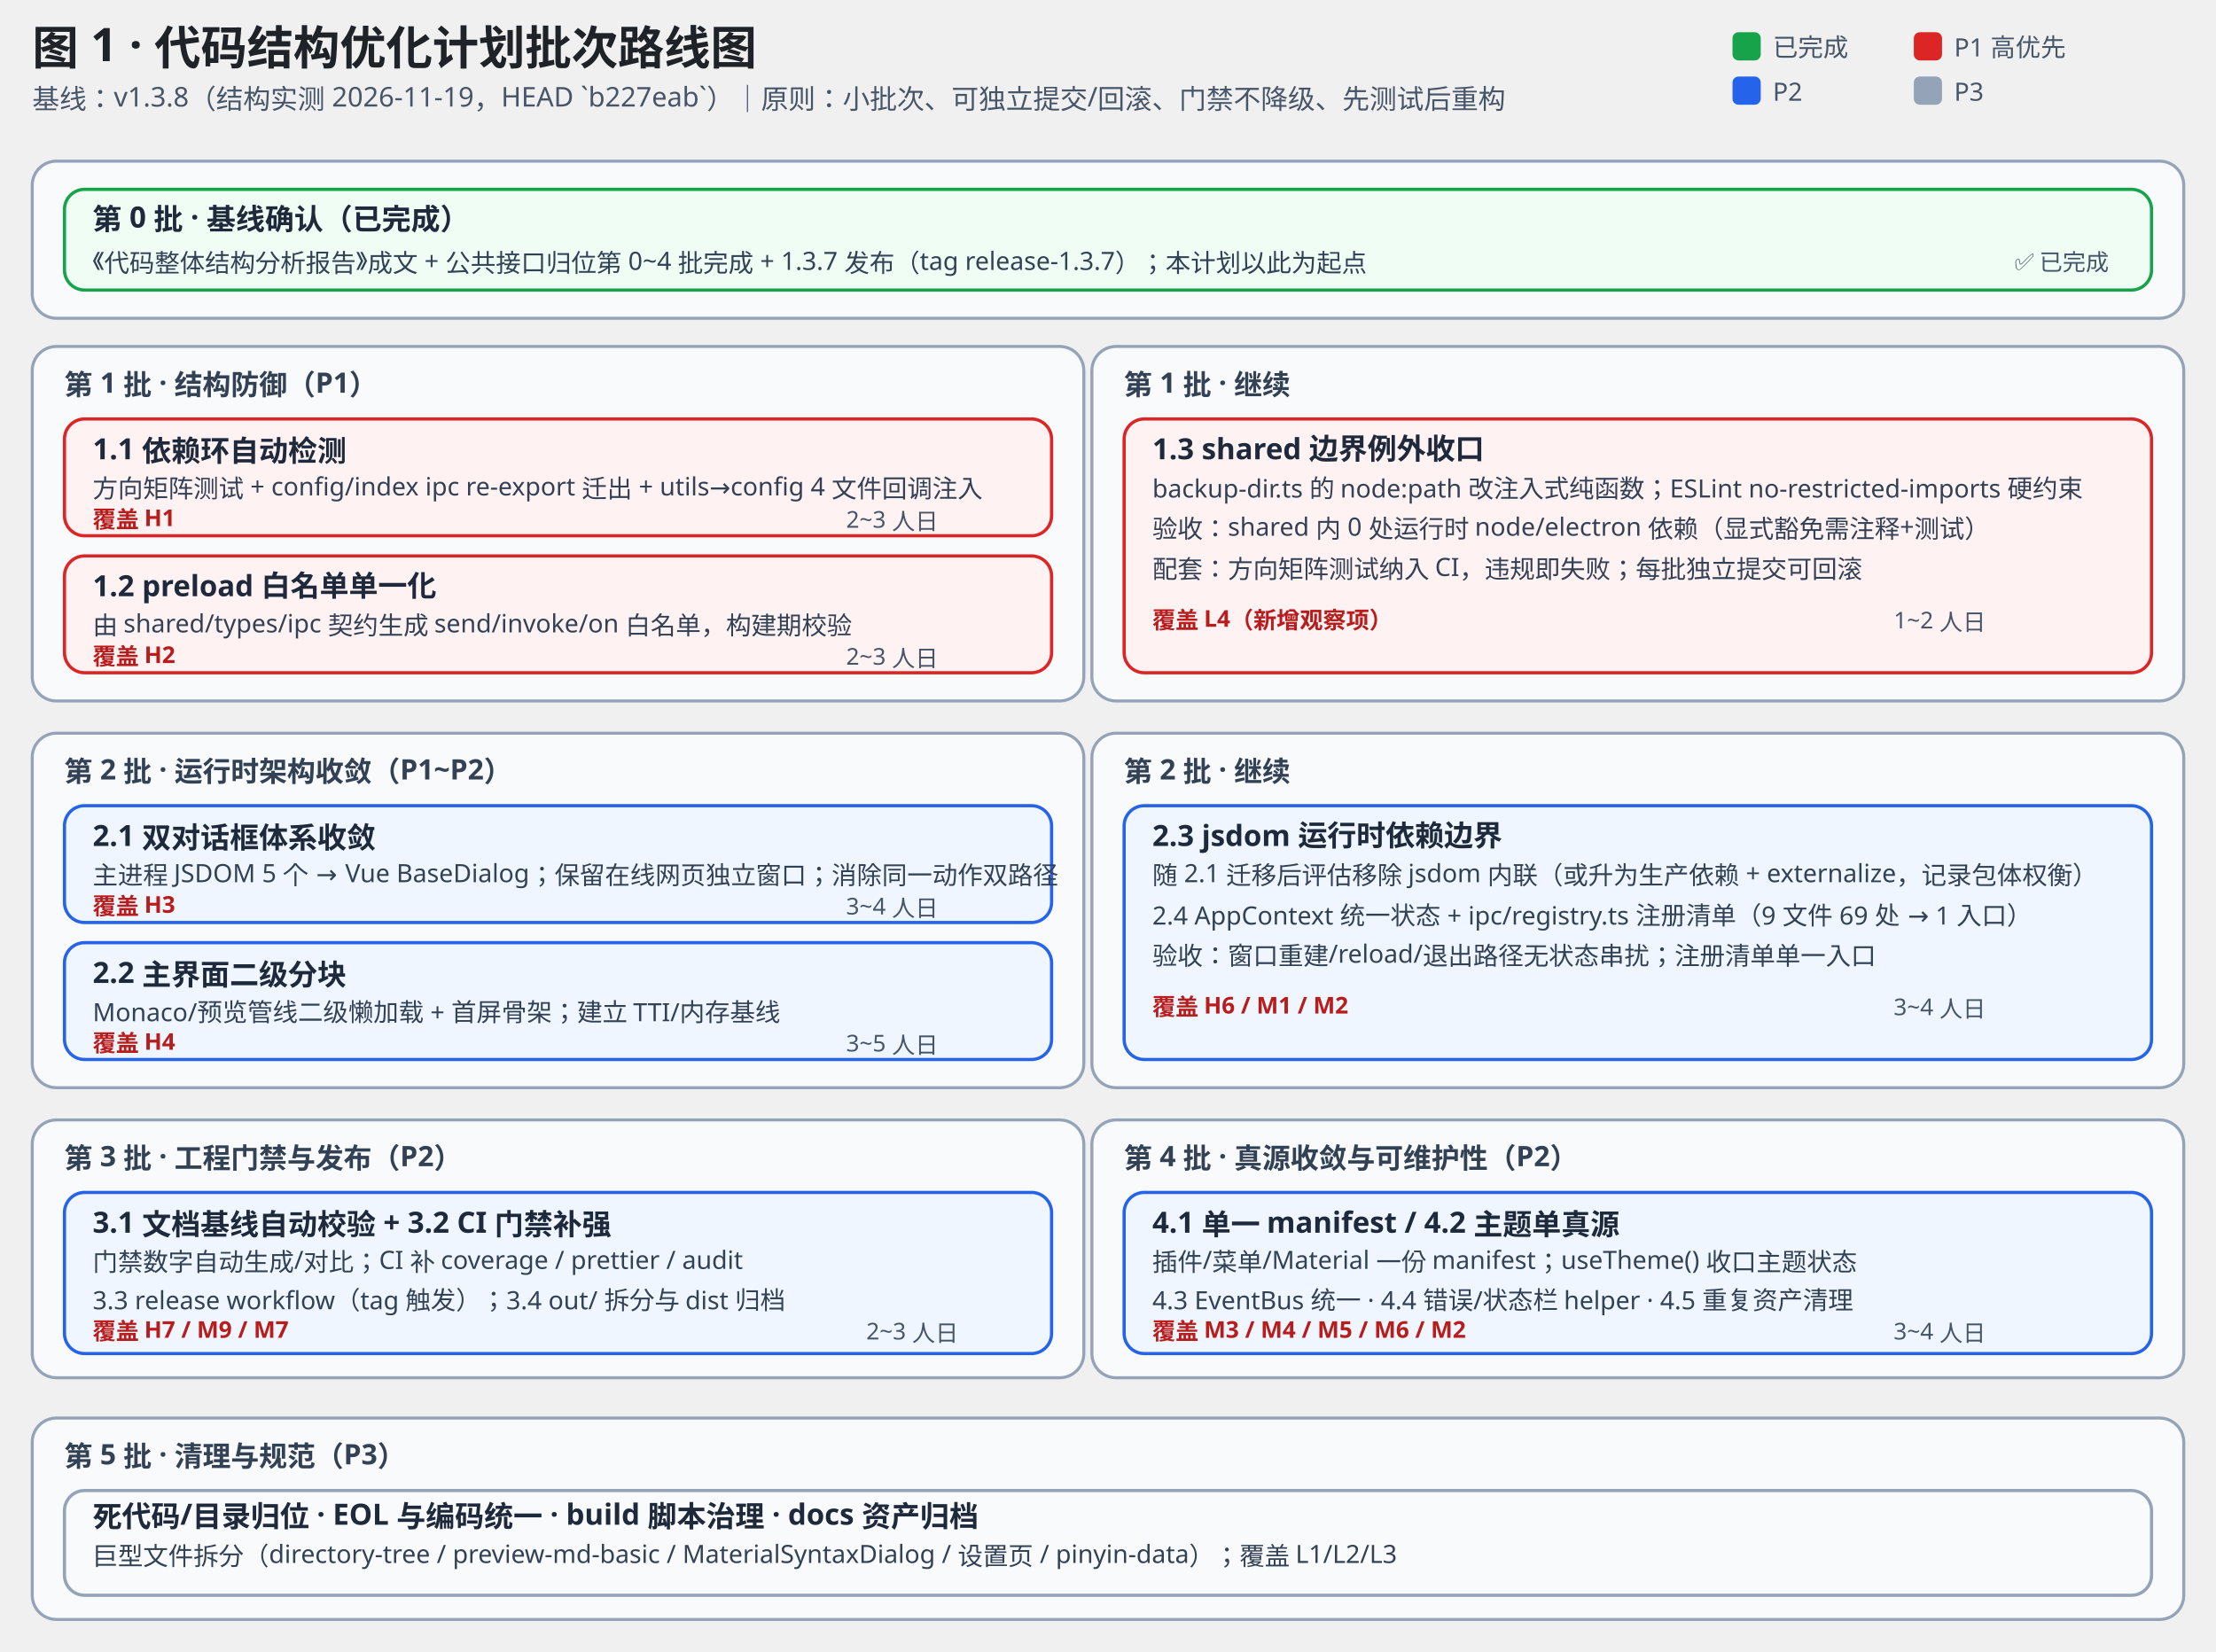
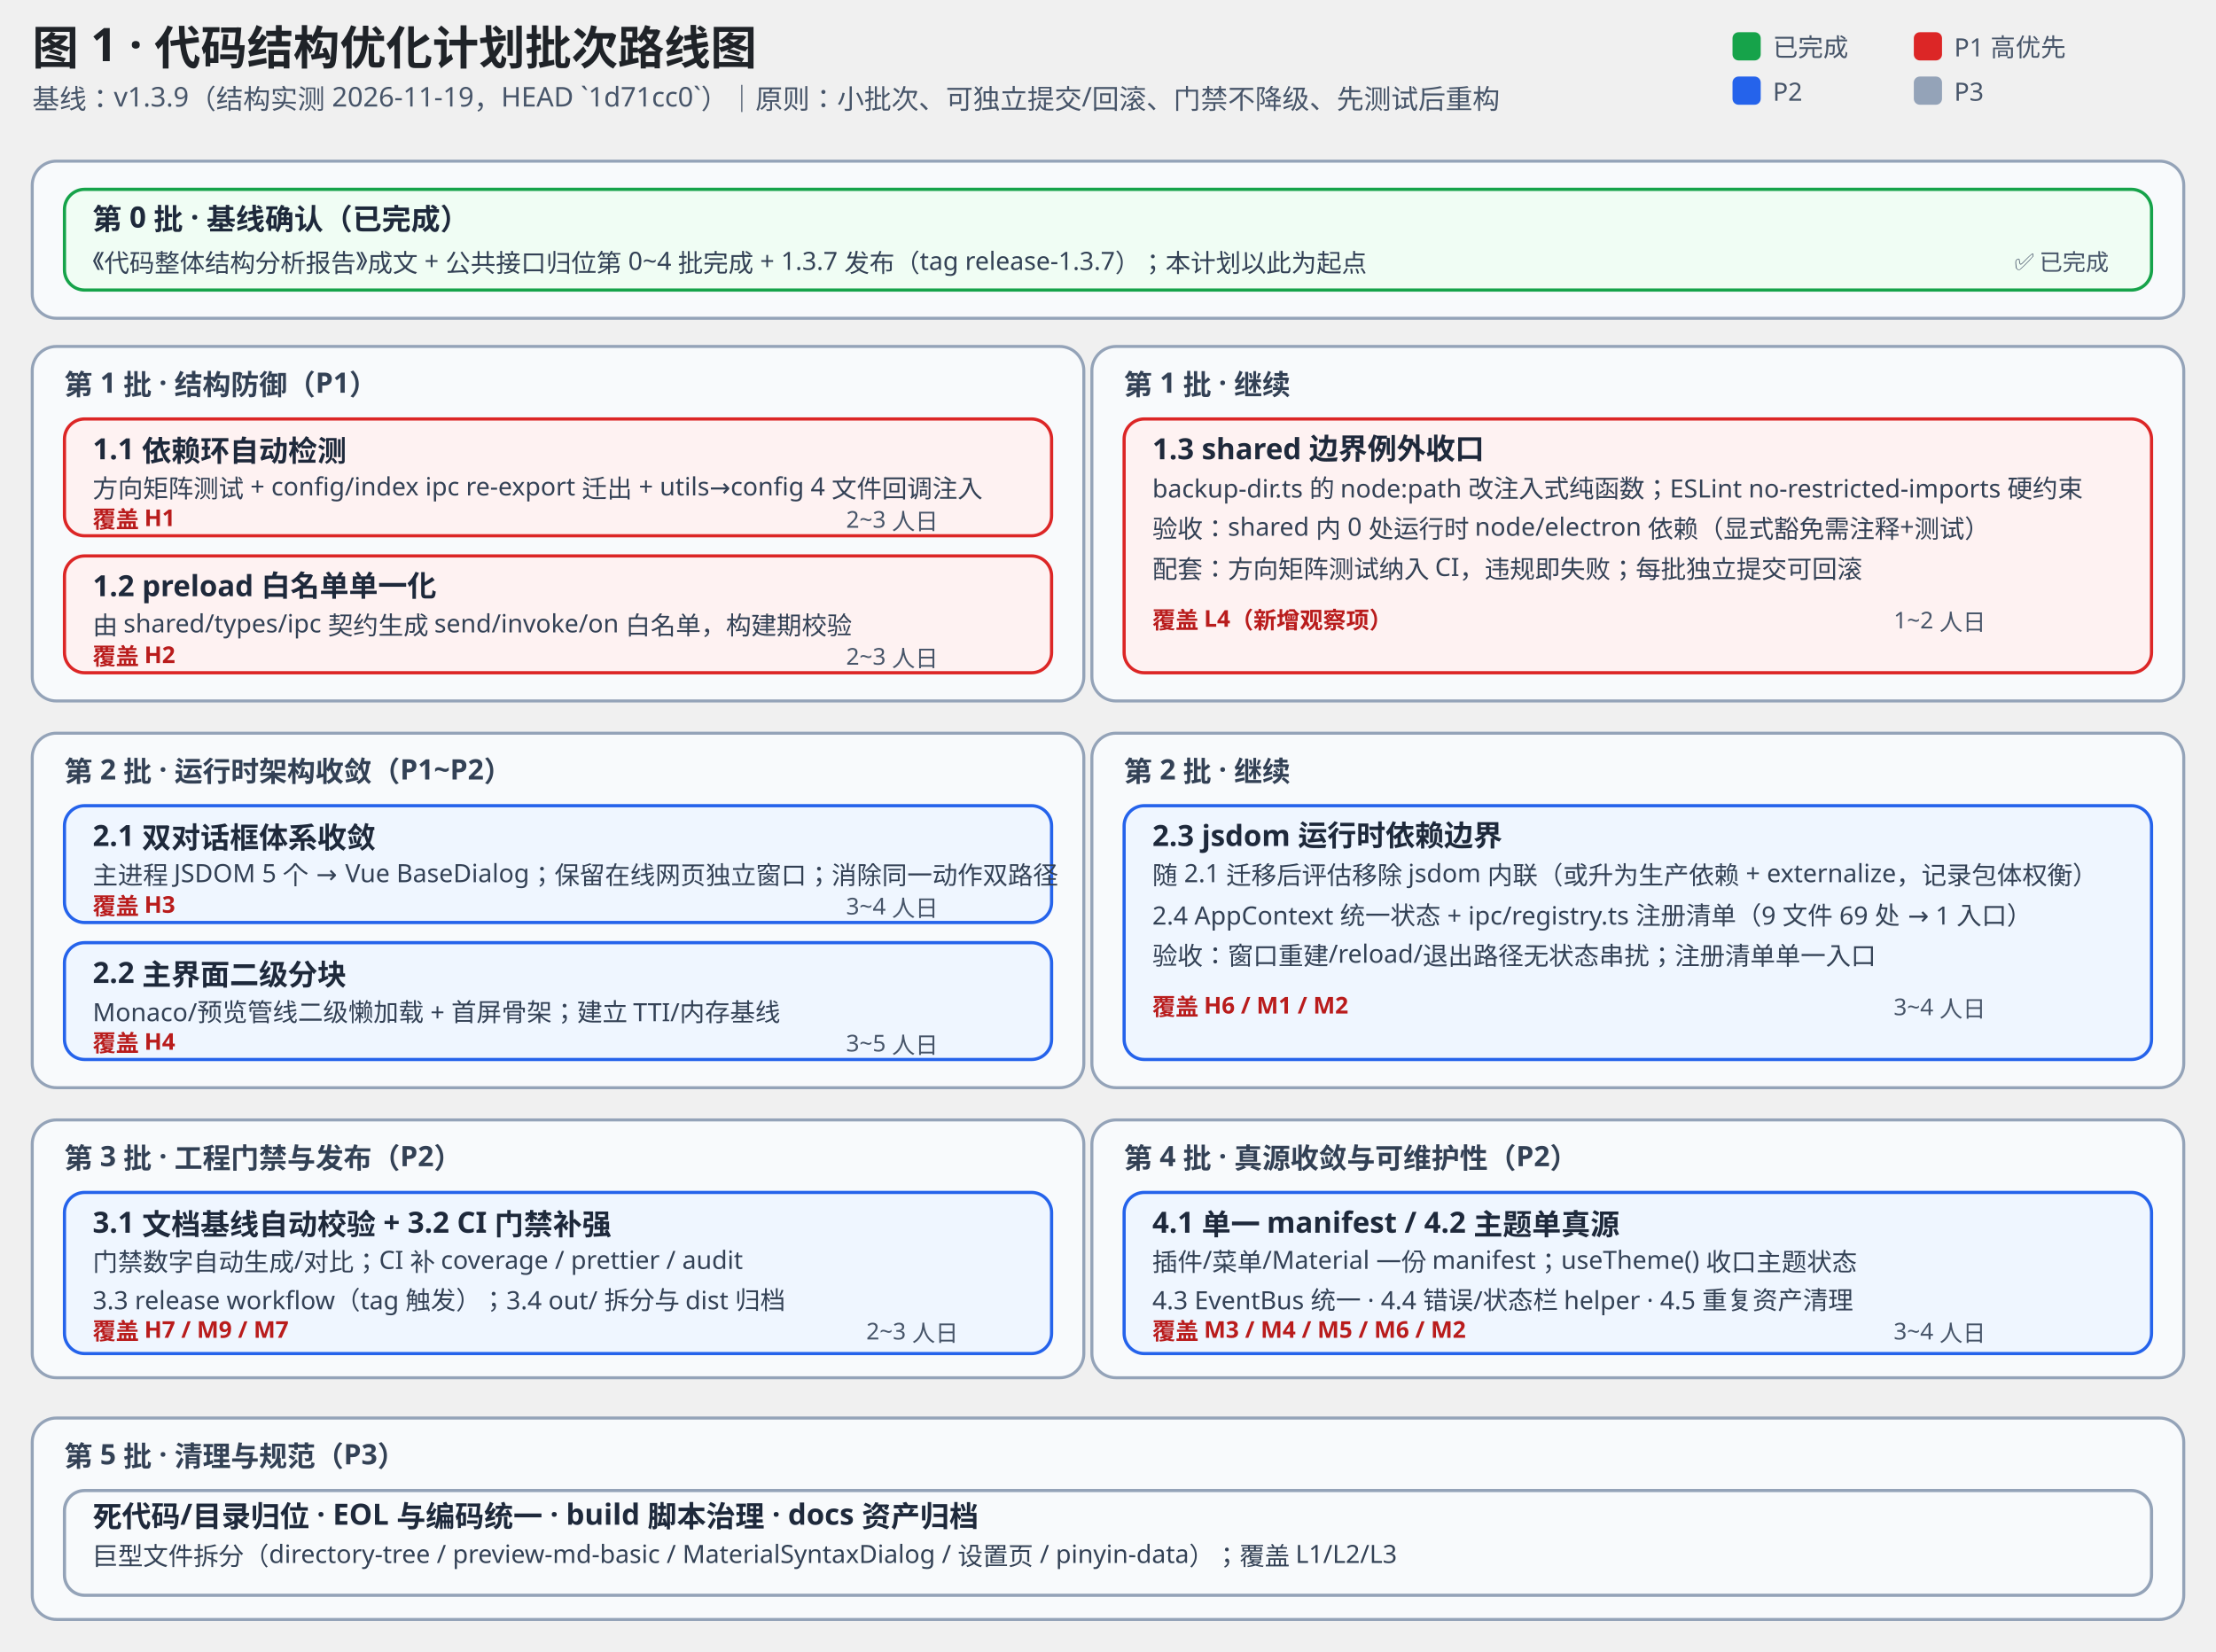
<svg xmlns="http://www.w3.org/2000/svg" viewBox="0 0 1100 820" width="1100" height="820" role="img" aria-label="代码结构优化计划批次路线图">
  <defs>
    <marker id="so-ar" viewBox="0 0 10 10" refX="9" refY="5" markerWidth="8" markerHeight="8" orient="auto-start-reverse">
      <path d="M 0 0 L 10 5 L 0 10 z" fill="#475569" />
    </marker>
    <marker id="so-arg" viewBox="0 0 10 10" refX="9" refY="5" markerWidth="8" markerHeight="8" orient="auto-start-reverse">
      <path d="M 0 0 L 10 5 L 0 10 z" fill="#16a34a" />
    </marker>
    <style>
      text { font-family: "Segoe UI", "Microsoft YaHei", sans-serif; fill: #1f2328; }
      .title { font-size: 23px; font-weight: 700; }
      .sub { font-size: 13.5px; fill: #475569; }
      .legend { font-size: 12.5px; fill: #475569; }
      .lane { fill: #f8fafc; stroke: #94a3b8; stroke-width: 1.5; rx: 12; }
      .lanelbl { font-size: 14px; font-weight: 700; fill: #334155; }
      .batch { fill: #ffffff; stroke: #cbd5e1; stroke-width: 1.4; rx: 10; }
      .p1 { fill: #fef2f2; stroke: #dc2626; stroke-width: 1.6; rx: 10; }
      .p2 { fill: #eff6ff; stroke: #2563eb; stroke-width: 1.6; rx: 10; }
      .p3 { fill: #f8fafc; stroke: #94a3b8; stroke-width: 1.6; rx: 10; }
      .done { fill: #f0fdf4; stroke: #16a34a; stroke-width: 1.6; rx: 10; }
      .btitle { font-size: 14.5px; font-weight: 700; fill: #1e293b; }
      .bdesc { font-size: 12.5px; fill: #334155; }
      .risk { font-size: 11.5px; fill: #b91c1c; font-weight: 600; }
      .eff { font-size: 11.5px; fill: #475569; }
      .flow { stroke: #64748b; stroke-width: 2; fill: none; }
      .flowg { stroke: #16a34a; stroke-width: 2; fill: none; }
    </style>
  </defs>
  <text x="16" y="32" class="title">图 1 · 代码结构优化计划批次路线图</text>
-   <text x="16" y="54" class="sub">基线：v1.3.8（结构实测 2026-11-19，HEAD `b227eab`）｜原则：小批次、可独立提交/回滚、门禁不降级、先测试后重构</text>
+   <text x="16" y="54" class="sub">基线：v1.3.9（结构实测 2026-11-19，HEAD `1d71cc0`）｜原则：小批次、可独立提交/回滚、门禁不降级、先测试后重构</text>
  <rect x="860" y="16" width="14" height="14" rx="3" fill="#16a34a" />
  <text x="880" y="28" class="legend">已完成</text>
  <rect x="950" y="16" width="14" height="14" rx="3" fill="#dc2626" />
  <text x="970" y="28" class="legend">P1 高优先</text>
  <rect x="860" y="38" width="14" height="14" rx="3" fill="#2563eb" />
  <text x="880" y="50" class="legend">P2</text>
  <rect x="950" y="38" width="14" height="14" rx="3" fill="#94a3b8" />
  <text x="970" y="50" class="legend">P3</text>
  <rect x="16" y="80" width="1068" height="78" class="lane" />
  <rect x="32" y="94" width="1036" height="50" class="done" />
  <text x="46" y="114" class="btitle">第 0 批 · 基线确认（已完成）</text>
  <text x="46" y="134" class="bdesc">《代码整体结构分析报告》成文 + 公共接口归位第 0~4 批完成 + 1.3.7 发布（tag release-1.3.7）；本计划以此为起点</text>
  <text x="1000" y="134" class="eff">✅ 已完成</text>
  <rect x="16" y="172" width="522" height="176" class="lane" />
  <text x="32" y="196" class="lanelbl">第 1 批 · 结构防御（P1）</text>
  <rect x="32" y="208" width="490" height="58" class="p1" />
  <text x="46" y="228" class="btitle">1.1 依赖环自动检测</text>
  <text x="46" y="247" class="bdesc">方向矩阵测试 + config/index ipc re-export 迁出 + utils→config 4 文件回调注入</text>
  <text x="46" y="262" class="risk">覆盖 H1</text>
  <text x="420" y="262" class="eff">2~3 人日</text>
  <rect x="32" y="276" width="490" height="58" class="p1" />
  <text x="46" y="296" class="btitle">1.2 preload 白名单单一化</text>
  <text x="46" y="315" class="bdesc">由 shared/types/ipc 契约生成 send/invoke/on 白名单，构建期校验</text>
  <text x="46" y="330" class="risk">覆盖 H2</text>
  <text x="420" y="330" class="eff">2~3 人日</text>
  <rect x="542" y="172" width="542" height="176" class="lane" />
  <text x="558" y="196" class="lanelbl">第 1 批 · 继续</text>
  <rect x="558" y="208" width="510" height="126" class="p1" />
  <text x="572" y="228" class="btitle">1.3 shared 边界例外收口</text>
  <text x="572" y="247" class="bdesc">backup-dir.ts 的 node:path 改注入式纯函数；ESLint no-restricted-imports 硬约束</text>
  <text x="572" y="267" class="bdesc">验收：shared 内 0 处运行时 node/electron 依赖（显式豁免需注释+测试）</text>
  <text x="572" y="287" class="bdesc">配套：方向矩阵测试纳入 CI，违规即失败；每批独立提交可回滚</text>
  <text x="572" y="312" class="risk">覆盖 L4（新增观察项）</text>
  <text x="940" y="312" class="eff">1~2 人日</text>
  <rect x="16" y="364" width="522" height="176" class="lane" />
  <text x="32" y="388" class="lanelbl">第 2 批 · 运行时架构收敛（P1~P2）</text>
  <rect x="32" y="400" width="490" height="58" class="p2" />
  <text x="46" y="420" class="btitle">2.1 双对话框体系收敛</text>
  <text x="46" y="439" class="bdesc">主进程 JSDOM 5 个 → Vue BaseDialog；保留在线网页独立窗口；消除同一动作双路径</text>
  <text x="46" y="454" class="risk">覆盖 H3</text>
  <text x="420" y="454" class="eff">3~4 人日</text>
  <rect x="32" y="468" width="490" height="58" class="p2" />
  <text x="46" y="488" class="btitle">2.2 主界面二级分块</text>
  <text x="46" y="507" class="bdesc">Monaco/预览管线二级懒加载 + 首屏骨架；建立 TTI/内存基线</text>
  <text x="46" y="522" class="risk">覆盖 H4</text>
  <text x="420" y="522" class="eff">3~5 人日</text>
  <rect x="542" y="364" width="542" height="176" class="lane" />
  <text x="558" y="388" class="lanelbl">第 2 批 · 继续</text>
  <rect x="558" y="400" width="510" height="126" class="p2" />
  <text x="572" y="420" class="btitle">2.3 jsdom 运行时依赖边界</text>
  <text x="572" y="439" class="bdesc">随 2.1 迁移后评估移除 jsdom 内联（或升为生产依赖 + externalize，记录包体权衡）</text>
  <text x="572" y="459" class="bdesc">2.4 AppContext 统一状态 + ipc/registry.ts 注册清单（9 文件 69 处 → 1 入口）</text>
  <text x="572" y="479" class="bdesc">验收：窗口重建/reload/退出路径无状态串扰；注册清单单一入口</text>
  <text x="572" y="504" class="risk">覆盖 H6 / M1 / M2</text>
  <text x="940" y="504" class="eff">3~4 人日</text>
  <rect x="16" y="556" width="522" height="128" class="lane" />
  <text x="32" y="580" class="lanelbl">第 3 批 · 工程门禁与发布（P2）</text>
  <rect x="32" y="592" width="490" height="80" class="p2" />
  <text x="46" y="612" class="btitle">3.1 文档基线自动校验 + 3.2 CI 门禁补强</text>
  <text x="46" y="631" class="bdesc">门禁数字自动生成/对比；CI 补 coverage / prettier / audit</text>
  <text x="46" y="650" class="bdesc">3.3 release workflow（tag 触发）；3.4 out/ 拆分与 dist 归档</text>
  <text x="46" y="665" class="risk">覆盖 H7 / M9 / M7</text>
  <text x="430" y="665" class="eff">2~3 人日</text>
  <rect x="542" y="556" width="542" height="128" class="lane" />
  <text x="558" y="580" class="lanelbl">第 4 批 · 真源收敛与可维护性（P2）</text>
  <rect x="558" y="592" width="510" height="80" class="p2" />
  <text x="572" y="612" class="btitle">4.1 单一 manifest / 4.2 主题单真源</text>
  <text x="572" y="631" class="bdesc">插件/菜单/Material 一份 manifest；useTheme() 收口主题状态</text>
  <text x="572" y="650" class="bdesc">4.3 EventBus 统一 · 4.4 错误/状态栏 helper · 4.5 重复资产清理</text>
  <text x="572" y="665" class="risk">覆盖 M3 / M4 / M5 / M6 / M2</text>
  <text x="940" y="665" class="eff">3~4 人日</text>
  <rect x="16" y="704" width="1068" height="100" class="lane" />
  <text x="32" y="728" class="lanelbl">第 5 批 · 清理与规范（P3）</text>
  <rect x="32" y="740" width="1036" height="52" class="p3" />
  <text x="46" y="758" class="btitle">死代码/目录归位 · EOL 与编码统一 · build 脚本治理 · docs 资产归档</text>
  <text x="46" y="777" class="bdesc">巨型文件拆分（directory-tree / preview-md-basic / MaterialSyntaxDialog / 设置页 / pinyin-data）；覆盖 L1/L2/L3</text>
</svg>
